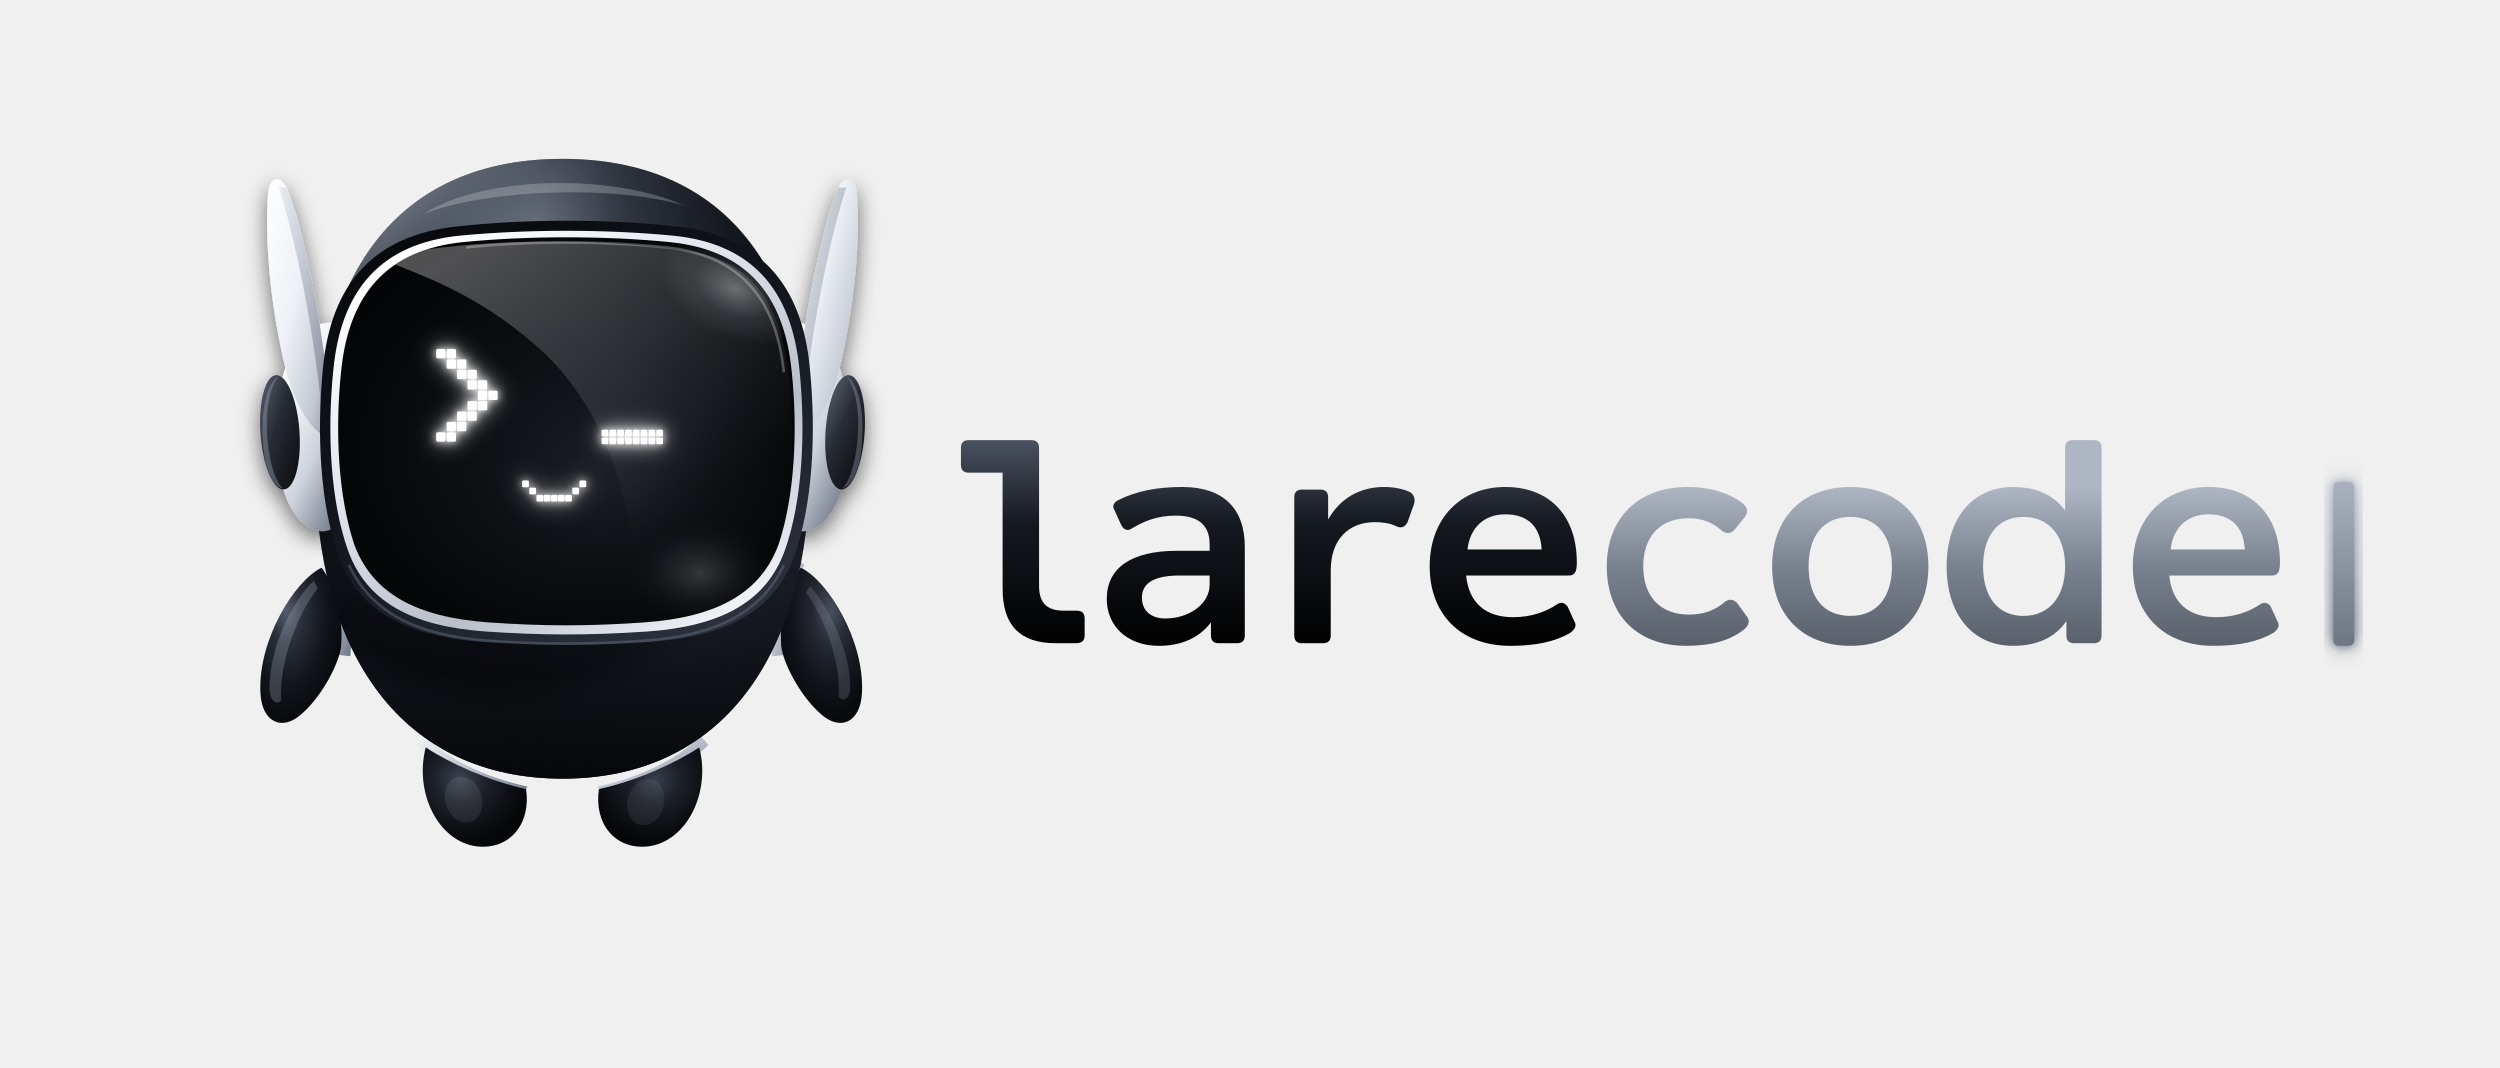
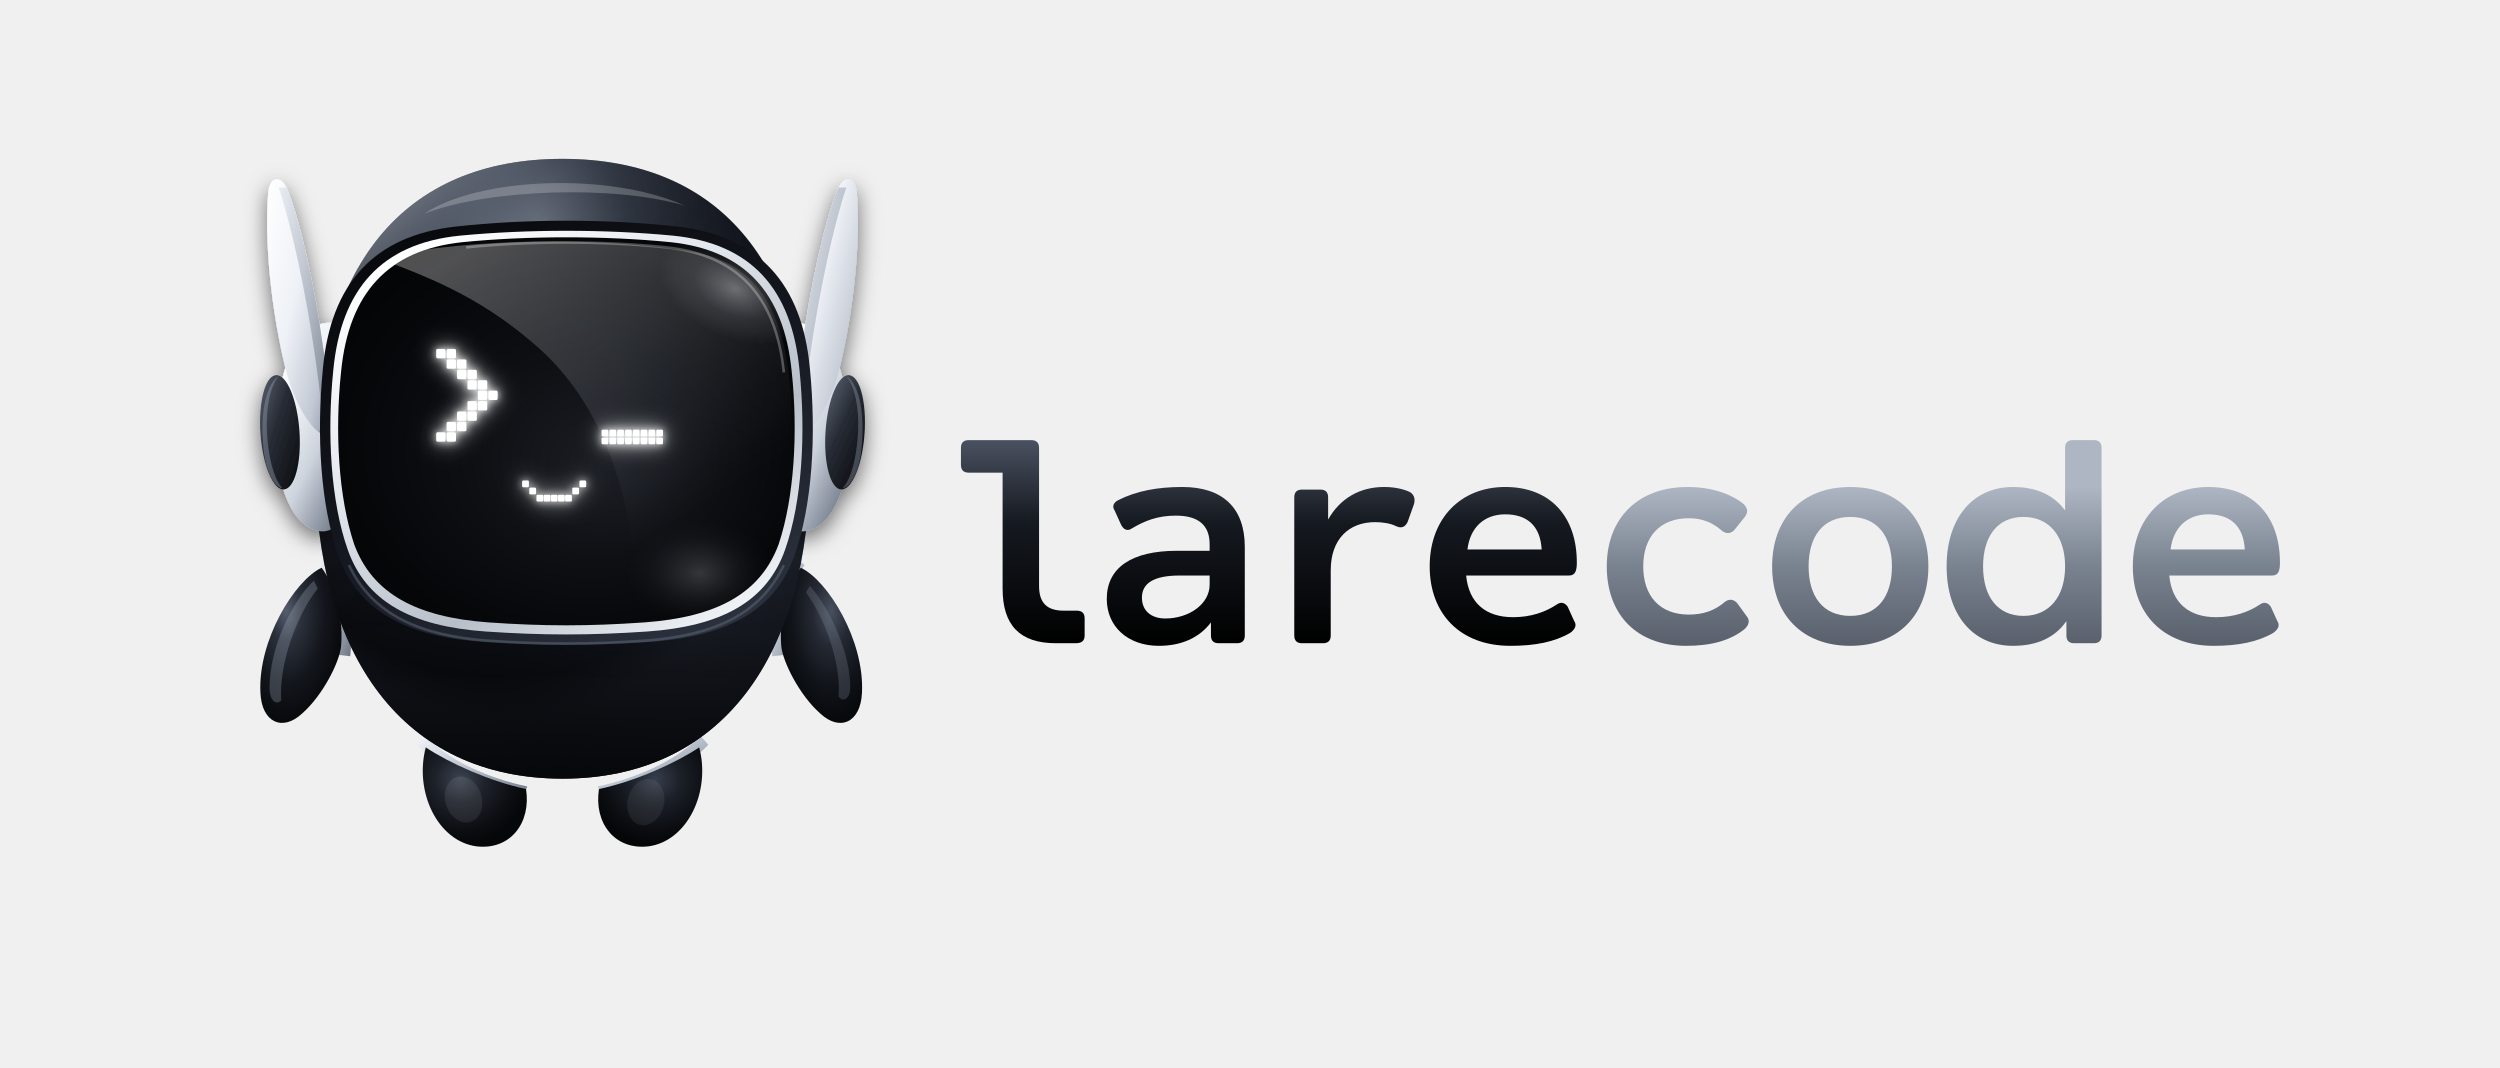
<svg xmlns="http://www.w3.org/2000/svg" id="larecode-banner-svg" width="1920" height="820" viewBox="0 0 1920 820" role="img" aria-label="larecode CLI AI Agent Mascot Banner">
  <defs>
    <radialGradient id="studio-bg" cx="46%" cy="48%" r="65%" fx="38%" fy="44%">
      <stop offset="0%" stop-color="#202227" />
      <stop offset="45%" stop-color="#17181c" />
      <stop offset="85%" stop-color="#121316" />
      <stop offset="100%" stop-color="#0e0f12" />
    </radialGradient>
    <radialGradient id="robot-ambient-glow" cx="50%" cy="50%" r="50%">
      <stop offset="0%" stop-color="#ffffff" stop-opacity="0.045" />
      <stop offset="60%" stop-color="#b8c4d8" stop-opacity="0.015" />
      <stop offset="100%" stop-color="#000000" stop-opacity="0" />
    </radialGradient>
    <radialGradient id="floor-shadow-grad" cx="50%" cy="50%" r="50%">
      <stop offset="0%" stop-color="#000000" stop-opacity="0.90" />
      <stop offset="38%" stop-color="#030405" stop-opacity="0.65" />
      <stop offset="72%" stop-color="#08090b" stop-opacity="0.22" />
      <stop offset="100%" stop-color="#000000" stop-opacity="0" />
    </radialGradient>
    <radialGradient id="body-main-3d" cx="38%" cy="22%" r="68%" fx="34%" fy="16%">
      <stop offset="0%" stop-color="#4e5563" />
      <stop offset="16%" stop-color="#353b47" />
      <stop offset="42%" stop-color="#20252f" />
      <stop offset="72%" stop-color="#13161d" />
      <stop offset="92%" stop-color="#0b0d12" />
      <stop offset="100%" stop-color="#1c2029" />
    </radialGradient>
    <radialGradient id="body-bounce-light" cx="72%" cy="68%" r="48%">
      <stop offset="0%" stop-color="#3a4252" stop-opacity="0.45" />
      <stop offset="55%" stop-color="#232834" stop-opacity="0.18" />
      <stop offset="100%" stop-color="#0b0d12" stop-opacity="0" />
    </radialGradient>
    <linearGradient id="body-bottom-occlusion" x1="50%" y1="55%" x2="50%" y2="100%">
      <stop offset="0%" stop-color="#08090c" stop-opacity="0" />
      <stop offset="65%" stop-color="#06070a" stop-opacity="0.65" />
      <stop offset="100%" stop-color="#040507" stop-opacity="0.92" />
    </linearGradient>
    <radialGradient id="crown-highlight" cx="45%" cy="12%" r="42%">
      <stop offset="0%" stop-color="#9aa3b2" stop-opacity="0.55" />
      <stop offset="45%" stop-color="#636b7a" stop-opacity="0.2" />
      <stop offset="100%" stop-color="#2b303c" stop-opacity="0" />
    </radialGradient>
    <linearGradient id="left-rim-light" x1="0%" y1="20%" x2="30%" y2="55%">
      <stop offset="0%" stop-color="#b4bcc8" stop-opacity="0.5" />
      <stop offset="35%" stop-color="#697282" stop-opacity="0.15" />
      <stop offset="100%" stop-color="#1e222b" stop-opacity="0" />
    </linearGradient>
    <linearGradient id="visor-groove" x1="20%" y1="0%" x2="80%" y2="100%">
      <stop offset="0%" stop-color="#08090c" />
      <stop offset="50%" stop-color="#14171f" />
      <stop offset="100%" stop-color="#2c323e" />
    </linearGradient>
    <linearGradient id="visor-silver-ring" x1="15%" y1="5%" x2="85%" y2="95%">
      <stop offset="0%" stop-color="#ffffff" />
      <stop offset="35%" stop-color="#e3e7ee" />
      <stop offset="70%" stop-color="#b8bfc9" />
      <stop offset="100%" stop-color="#f0f3f7" />
    </linearGradient>
    <radialGradient id="visor-glass-base" cx="52%" cy="52%" r="62%" fx="60%" fy="60%">
      <stop offset="0%" stop-color="#1b1e24" />
      <stop offset="45%" stop-color="#0d0f13" />
      <stop offset="80%" stop-color="#060709" />
      <stop offset="100%" stop-color="#030405" />
    </radialGradient>
    <linearGradient id="visor-glass-reflection-main" x1="25%" y1="0%" x2="78%" y2="75%">
      <stop offset="0%" stop-color="#ffffff" stop-opacity="0.30" />
      <stop offset="45%" stop-color="#dce2ec" stop-opacity="0.16" />
      <stop offset="85%" stop-color="#8b95a5" stop-opacity="0.04" />
      <stop offset="100%" stop-color="#000000" stop-opacity="0" />
    </linearGradient>
    <radialGradient id="visor-corner-hotspot" cx="68%" cy="22%" r="36%">
      <stop offset="0%" stop-color="#ffffff" stop-opacity="0.34" />
      <stop offset="55%" stop-color="#cfd6e2" stop-opacity="0.10" />
      <stop offset="100%" stop-color="#ffffff" stop-opacity="0" />
    </radialGradient>
    <radialGradient id="visor-bottom-glow" cx="62%" cy="76%" r="32%">
      <stop offset="0%" stop-color="#ffffff" stop-opacity="0.18" />
      <stop offset="60%" stop-color="#9aa2b1" stop-opacity="0.05" />
      <stop offset="100%" stop-color="#000000" stop-opacity="0" />
    </radialGradient>
    <clipPath id="visor-screen-clip">
      <path d="M 355 186                C 405 181, 465 181, 515 186                C 572 192, 602 225, 608 285                C 613 332, 610 382, 598 418                C 584 456, 550 474, 495 478                C 452 481, 418 481, 375 478                C 320 474, 286 456, 272 418                C 260 382, 257 332, 262 285                C 268 225, 298 192, 355 186 Z" />
    </clipPath>
    <linearGradient id="ear-white-metal" x1="15%" y1="8%" x2="80%" y2="92%">
      <stop offset="0%" stop-color="#ffffff" />
      <stop offset="28%" stop-color="#f1f4f8" />
      <stop offset="62%" stop-color="#cdd3dc" />
      <stop offset="85%" stop-color="#9aa2af" />
      <stop offset="100%" stop-color="#7c8492" />
    </linearGradient>
    <linearGradient id="fin-white-grad" x1="0%" y1="0%" x2="100%" y2="90%">
      <stop offset="0%" stop-color="#ffffff" />
      <stop offset="45%" stop-color="#eef1f6" />
      <stop offset="80%" stop-color="#c3c9d4" />
      <stop offset="100%" stop-color="#8d95a3" />
    </linearGradient>
    <linearGradient id="fin-inner-bevel" x1="0%" y1="0%" x2="100%" y2="100%">
      <stop offset="0%" stop-color="#e4e8ef" />
      <stop offset="60%" stop-color="#9ea6b3" />
      <stop offset="100%" stop-color="#69707d" />
    </linearGradient>
    <linearGradient id="ear-dark-cap" x1="15%" y1="10%" x2="85%" y2="90%">
      <stop offset="0%" stop-color="#4e5562" />
      <stop offset="40%" stop-color="#282c35" />
      <stop offset="85%" stop-color="#14171c" />
      <stop offset="100%" stop-color="#0d0f13" />
    </linearGradient>
    <radialGradient id="left-arm-grad" cx="32%" cy="28%" r="70%">
      <stop offset="0%" stop-color="#555d6d" />
      <stop offset="28%" stop-color="#2b303b" />
      <stop offset="68%" stop-color="#12151b" />
      <stop offset="100%" stop-color="#080a0d" />
    </radialGradient>
    <radialGradient id="right-arm-grad" cx="62%" cy="28%" r="70%">
      <stop offset="0%" stop-color="#48505e" />
      <stop offset="32%" stop-color="#252933" />
      <stop offset="70%" stop-color="#101318" />
      <stop offset="100%" stop-color="#07090c" />
    </radialGradient>
    <radialGradient id="left-leg-grad" cx="36%" cy="32%" r="65%">
      <stop offset="0%" stop-color="#3c4351" />
      <stop offset="38%" stop-color="#1d2129" />
      <stop offset="78%" stop-color="#0c0e12" />
      <stop offset="100%" stop-color="#060709" />
    </radialGradient>
    <radialGradient id="right-leg-grad" cx="55%" cy="32%" r="65%">
      <stop offset="0%" stop-color="#373e4c" />
      <stop offset="38%" stop-color="#1b1f27" />
      <stop offset="78%" stop-color="#0b0d11" />
      <stop offset="100%" stop-color="#050608" />
    </radialGradient>
    <linearGradient id="joint-ring-grad" x1="0%" y1="0%" x2="100%" y2="100%">
      <stop offset="0%" stop-color="#f4f6fa" />
      <stop offset="50%" stop-color="#b8c0cc" />
      <stop offset="100%" stop-color="#6e7684" />
    </linearGradient>
    <filter id="led-pixel-glow" x="-40%" y="-40%" width="180%" height="180%">
      <feGaussianBlur in="SourceGraphic" stdDeviation="3.2" result="blur1" />
      <feGaussianBlur in="SourceGraphic" stdDeviation="8" result="blur2" />
      <feMerge>
        <feMergeNode in="blur2" />
        <feMergeNode in="blur1" />
        <feMergeNode in="SourceGraphic" />
      </feMerge>
    </filter>
    <filter id="ear-soft-shadow" x="-30%" y="-20%" width="160%" height="150%">
      <feDropShadow dx="0" dy="6" stdDeviation="8" flood-color="#000000" flood-opacity="0.55" />
    </filter>
    <filter id="text-studio-shadow" x="-10%" y="-10%" width="120%" height="130%">
      <feDropShadow dx="0" dy="5" stdDeviation="4" flood-color="#000000" flood-opacity="0.48" />
    </filter>
    <g id="px">
      <rect width="7.2" height="7.2" rx="1.1" fill="#ffffff" />
    </g>
    <g id="px-sm">
      <rect width="5.2" height="5.2" rx="0.9" fill="#ffffff" />
    </g>
    <linearGradient id="wordmark-lare" gradientUnits="userSpaceOnUse" x1="0" y1="338" x2="0" y2="496">
      <stop offset="0%" stop-color="#4a5160" />
      <stop offset="40%" stop-color="#151920" />
      <stop offset="100%" stop-color="#000000" />
    </linearGradient>
    <linearGradient id="wordmark-code" gradientUnits="userSpaceOnUse" x1="0" y1="374" x2="0" y2="496">
      <stop offset="0%" stop-color="#aeb6c3" />
      <stop offset="50%" stop-color="#79828f" />
      <stop offset="100%" stop-color="#59606c" />
-     </linearGradient>
-     <linearGradient id="wordmark-cursor" gradientUnits="userSpaceOnUse" x1="0" y1="370" x2="0" y2="496">
-       <stop offset="0%" stop-color="#aab2c0" />
-       <stop offset="100%" stop-color="#6e7684" />
    </linearGradient>
  </defs>
  <g id="robot-assembly">
    <path d="M 326 565 C 344 584, 376 598, 405 604 L 401 613 C 370 606, 338 591, 320 572 Z" fill="url(#joint-ring-grad)" />
    <path d="M 327 574              C 318 608, 336 646, 366 650              C 392 653, 408 632, 404 606              C 376 600, 345 586, 327 574 Z" fill="url(#left-leg-grad)" />
    <ellipse cx="356" cy="614" rx="14" ry="18" transform="rotate(-18 356 614)" fill="#ffffff" opacity="0.08" />
    <path d="M 538 565 C 520 584, 488 598, 459 604 L 463 613 C 494 606, 526 591, 544 572 Z" fill="url(#joint-ring-grad)" />
    <path d="M 537 574              C 546 608, 528 646, 498 650              C 472 653, 456 632, 460 606              C 488 600, 519 586, 537 574 Z" fill="url(#right-leg-grad)" />
    <ellipse cx="496" cy="616" rx="14" ry="18" transform="rotate(15 496 616)" fill="#ffffff" opacity="0.07" />
    <path d="M 244 434 C 254 446, 263 478, 260 503 L 269 504 C 272 476, 263 442, 251 428 Z" fill="url(#joint-ring-grad)" />
    <path d="M 247 436              C 226 446, 198 492, 200 532              C 201 555, 217 562, 232 548              C 248 534, 261 508, 262 496              C 264 472, 256 448, 247 436 Z" fill="url(#left-arm-grad)" />
    <path d="M 241 446 C 224 462, 207 498, 207 528 C 207 538, 212 542, 216 538 C 214 510, 228 472, 244 452 Z" fill="#b8c2d2" opacity="0.25" />
    <path d="M 618 434 C 608 446, 599 478, 602 503 L 593 504 C 590 476, 599 442, 611 428 Z" fill="url(#joint-ring-grad)" />
    <path d="M 615 436              C 636 446, 664 492, 662 532              C 661 555, 645 562, 630 548              C 614 534, 601 508, 600 496              C 598 472, 606 448, 615 436 Z" fill="url(#right-arm-grad)" />
    <path d="M 622 450 C 638 468, 653 502, 653 528 C 653 536, 648 540, 644 535 C 646 508, 633 474, 619 455 Z" fill="#9aa4b4" opacity="0.22" />
    <path id="robot-torso-base" d="M 432 122              C 554 122, 622 204, 622 356              C 622 504, 554 598, 432 598              C 310 598, 242 504, 242 356              C 242 204, 310 122, 432 122 Z" fill="url(#body-main-3d)" />
    <path d="M 432 122              C 554 122, 622 204, 622 356              C 622 504, 554 598, 432 598              C 310 598, 242 504, 242 356              C 242 204, 310 122, 432 122 Z" fill="url(#body-bounce-light)" />
    <path d="M 432 122              C 554 122, 622 204, 622 356              C 622 504, 554 598, 432 598              C 310 598, 242 504, 242 356              C 242 204, 310 122, 432 122 Z" fill="url(#body-bottom-occlusion)" />
    <path d="M 432 122              C 554 122, 622 204, 622 356              C 622 504, 554 598, 432 598              C 310 598, 242 504, 242 356              C 242 204, 310 122, 432 122 Z" fill="url(#crown-highlight)" />
    <path d="M 432 122              C 554 122, 622 204, 622 356              C 622 504, 554 598, 432 598              C 310 598, 242 504, 242 356              C 242 204, 310 122, 432 122 Z" fill="url(#left-rim-light)" />
    <path d="M 326 164 C 368 136, 468 132, 526 158 C 472 142, 376 145, 326 164 Z" fill="#ffffff" opacity="0.22" />
    <g id="left-ear-assembly" filter="url(#ear-soft-shadow)">
      <path d="M 248 258 C 234 262, 226 300, 226 336 C 226 372, 234 404, 250 408 C 246 364, 245 304, 248 258 Z" fill="#12151b" />
      <path d="M 255 248                C 232 246, 214 276, 212 326                C 210 374, 226 408, 248 408                C 264 408, 272 382, 270 334                C 268 286, 266 250, 255 248 Z" fill="url(#ear-white-metal)" />
      <path d="M 248 266                C 242 222, 230 166, 220 144                C 215 134, 207 136, 206 148                C 203 185, 208 238, 220 286                C 228 316, 244 338, 256 336                C 262 334, 253 298, 248 266 Z" fill="url(#fin-white-grad)" />
      <path d="M 214 144 C 223 170, 235 224, 242 274 C 246 302, 249 324, 245 332 C 252 330, 255 310, 248 266 C 242 222, 230 166, 220 144 Z" fill="url(#fin-inner-bevel)" opacity="0.75" />
      <ellipse cx="215" cy="332" rx="15" ry="44" transform="rotate(-4 215 332)" fill="url(#ear-dark-cap)" />
      <path d="M 214 289 C 205 294, 200 315, 202 340 C 203 360, 210 374, 217 375 C 210 368, 206 350, 205 332 C 204 312, 208 296, 214 289 Z" fill="#8e97a8" opacity="0.45" />
    </g>
    <g id="right-ear-assembly" filter="url(#ear-soft-shadow)">
      <path d="M 616 258 C 630 262, 638 300, 638 336 C 638 372, 630 404, 614 408 C 618 364, 619 304, 616 258 Z" fill="#101318" />
      <path d="M 609 248                C 632 246, 650 276, 652 326                C 654 374, 638 408, 616 408                C 600 408, 592 382, 594 334                C 596 286, 598 250, 609 248 Z" fill="url(#ear-white-metal)" />
      <path d="M 616 266                C 622 222, 634 166, 644 144                C 649 134, 657 136, 658 148                C 661 185, 656 238, 644 286                C 636 316, 620 338, 608 336                C 602 334, 611 298, 616 266 Z" fill="url(#fin-white-grad)" />
      <path d="M 650 144 C 641 170, 629 224, 622 274 C 618 302, 615 324, 619 332 C 612 330, 609 310, 616 266 C 622 222, 634 166, 644 144 Z" fill="url(#fin-inner-bevel)" opacity="0.7" />
      <ellipse cx="649" cy="332" rx="15" ry="44" transform="rotate(4 649 332)" fill="url(#ear-dark-cap)" />
      <path d="M 650 289 C 659 294, 664 315, 662 340 C 661 360, 654 374, 647 375 C 654 368, 658 350, 659 332 C 660 312, 656 296, 650 289 Z" fill="#8e97a8" opacity="0.4" />
    </g>
    <path d="M 350 174              C 404 168, 466 168, 520 174              C 583 181, 616 218, 622 283              C 627 334, 624 388, 610 427              C 595 469, 558 489, 499 493              C 453 496, 417 496, 371 493              C 312 489, 275 469, 260 427              C 246 388, 243 334, 248 283              C 254 218, 287 181, 350 174 Z" fill="url(#visor-groove)" />
    <path d="M 268 434 C 286 472, 322 488, 374 492 C 418 495, 452 495, 496 492 C 548 488, 584 472, 602 434" fill="none" stroke="#5b6475" stroke-width="2" opacity="0.55" />
    <path d="M 353 181              C 405 176, 465 176, 517 181              C 577 187, 608 222, 614 284              C 619 333, 616 385, 603 422              C 589 462, 554 481, 497 485              C 453 488, 417 488, 373 485              C 316 481, 281 462, 267 422              C 254 385, 251 333, 256 284              C 262 222, 293 187, 353 181 Z" fill="url(#visor-silver-ring)" />
    <path d="M 355 186              C 405 181, 465 181, 515 186              C 572 192, 602 225, 608 285              C 613 332, 610 382, 598 418              C 584 456, 550 474, 495 478              C 452 481, 418 481, 375 478              C 320 474, 286 456, 272 418              C 260 382, 257 332, 262 285              C 268 225, 298 192, 355 186 Z" fill="url(#visor-glass-base)" />
    <g clip-path="url(#visor-screen-clip)">
      <path d="M 290 198                C 365 182, 465 182, 535 194                C 590 205, 615 255, 606 365                C 598 430, 560 468, 490 472                C 488 380, 462 308, 410 264                C 366 226, 326 212, 290 198 Z" fill="url(#visor-glass-reflection-main)" />
      <ellipse cx="525" cy="236" rx="85" ry="52" transform="rotate(24 525 236)" fill="url(#visor-corner-hotspot)" />
      <ellipse cx="515" cy="405" rx="95" ry="68" fill="url(#visor-bottom-glow)" />
      <path d="M 358 190                C 406 185, 464 185, 512 190                C 567 196, 596 228, 602 286" fill="none" stroke="#ffffff" stroke-width="2" opacity="0.28" />
    </g>
    <g id="visor-pixel-face" filter="url(#led-pixel-glow)">
      <g id="pixel-chevron" transform="translate(335, 268)">
        <use href="#px" x="0" y="0" />
        <use href="#px" x="8" y="0" />
        <use href="#px" x="8" y="8" />
        <use href="#px" x="16" y="8" />
        <use href="#px" x="16" y="16" />
        <use href="#px" x="24" y="16" />
        <use href="#px" x="24" y="24" />
        <use href="#px" x="32" y="24" />
        <use href="#px" x="32" y="32" />
        <use href="#px" x="40" y="32" />
        <use href="#px" x="24" y="40" />
        <use href="#px" x="32" y="40" />
        <use href="#px" x="16" y="48" />
        <use href="#px" x="24" y="48" />
        <use href="#px" x="8" y="56" />
        <use href="#px" x="16" y="56" />
        <use href="#px" x="0" y="64" />
        <use href="#px" x="8" y="64" />
      </g>
      <g id="pixel-underscore" transform="translate(462, 330)">
        <use href="#px-sm" x="0" y="0" />
        <use href="#px-sm" x="6" y="0" />
        <use href="#px-sm" x="12" y="0" />
        <use href="#px-sm" x="18" y="0" />
        <use href="#px-sm" x="24" y="0" />
        <use href="#px-sm" x="30" y="0" />
        <use href="#px-sm" x="36" y="0" />
        <use href="#px-sm" x="42" y="0" />
        <use href="#px-sm" x="0" y="6" />
        <use href="#px-sm" x="6" y="6" />
        <use href="#px-sm" x="12" y="6" />
        <use href="#px-sm" x="18" y="6" />
        <use href="#px-sm" x="24" y="6" />
        <use href="#px-sm" x="30" y="6" />
        <use href="#px-sm" x="36" y="6" />
        <use href="#px-sm" x="42" y="6" />
      </g>
      <g id="pixel-smile" transform="translate(401, 369)">
        <use href="#px-sm" x="0" y="0" />
        <use href="#px-sm" x="5.5" y="5.5" />
        <use href="#px-sm" x="11" y="11" />
        <use href="#px-sm" x="16.5" y="11" />
        <use href="#px-sm" x="22" y="11" />
        <use href="#px-sm" x="27.5" y="11" />
        <use href="#px-sm" x="33" y="11" />
        <use href="#px-sm" x="38.5" y="5.5" />
        <use href="#px-sm" x="44" y="0" />
      </g>
    </g>
  </g>
  <g id="larecode-wordmark" fill="url(#wordmark-lare)">
    <path d="M 744 338              H 792              C 796 338, 798 340, 798 344              V 450              C 798 463, 804 469, 817 469              H 827              C 831 469, 833 471, 833 475              V 488              C 833 492, 831 494, 826 494              H 811              C 783 494, 770 480, 770 452              V 363              H 744              C 740 363, 738 361, 738 357              V 344              C 738 340, 740 338, 744 338 Z" />
    <path fill-rule="evenodd" clip-rule="evenodd" d="M 908 374              C 939 374, 956 390, 956 420              V 488              C 956 492, 954 494, 950 494              H 936              C 932 494, 930 492, 930 488              V 478              C 921 490, 907 496, 890 496              C 866 496, 850 481, 850 460              C 850 436, 869 423, 904 423              H 929              V 418              C 929 403, 920 396, 903 396              C 889 396, 879 400, 869 406              C 866 408, 863 407, 861 403              L 856 392              C 854 389, 855 386, 859 384              C 873 377, 889 374, 908 374 Z              M 895 475              C 913 475, 929 464, 929 449              V 442              H 906              C 886 442, 877 448, 877 459              C 877 469, 884 475, 895 475 Z" />
    <path d="M 994 382              C 994 378, 996 376, 1000 376              H 1014              C 1018 376, 1020 378, 1020 382              V 399              C 1029 383, 1044 374, 1063 374              C 1072 374, 1079 376, 1083 378              C 1086 380, 1087 383, 1086 387              L 1081 401              C 1079 405, 1076 406, 1072 404              C 1068 402, 1062 401, 1056 401              C 1036 401, 1022 414, 1022 438              V 488              C 1022 492, 1020 494, 1016 494              H 1000              C 996 494, 994 492, 994 488              V 382 Z" />
    <path fill-rule="evenodd" clip-rule="evenodd" d="M 1156 374              C 1191 374, 1211 397, 1211 432              C 1211 438, 1210 442, 1205 442              H 1126              C 1128 463, 1141 474, 1162 474              C 1176 474, 1187 470, 1196 464              C 1199 462, 1202 463, 1204 466              L 1209 477              C 1211 480, 1210 483, 1206 486              C 1194 493, 1179 496, 1160 496              C 1121 496, 1098 471, 1098 435              C 1098 398, 1122 374, 1156 374 Z              M 1127 422              H 1184              C 1183 404, 1173 395, 1156 395              C 1140 395, 1129 405, 1127 422 Z" />
    <g fill="url(#wordmark-code)">
      <path d="M 1296 374              C 1314 374, 1329 379, 1339 387              C 1342 390, 1343 393, 1340 397              L 1332 407              C 1329 410, 1326 410, 1323 408              C 1315 401, 1307 398, 1297 398              C 1275 398, 1262 412, 1262 435              C 1262 458, 1275 472, 1297 472              C 1308 472, 1317 469, 1325 462              C 1328 460, 1331 460, 1334 463              L 1342 474              C 1344 477, 1343 480, 1340 483              C 1329 492, 1314 496, 1295 496              C 1257 496, 1234 472, 1234 435              C 1234 398, 1258 374, 1296 374 Z" />
      <path fill-rule="evenodd" clip-rule="evenodd" d="M 1421 374              C 1458 374, 1481 398, 1481 435              C 1481 472, 1458 496, 1421 496              C 1384 496, 1361 472, 1361 435              C 1361 398, 1384 374, 1421 374 Z              M 1421 473              C 1442 473, 1453 458, 1453 435              C 1453 412, 1442 397, 1421 397              C 1400 397, 1389 412, 1389 435              C 1389 458, 1400 473, 1421 473 Z" />
      <path fill-rule="evenodd" clip-rule="evenodd" d="M 1592 338              H 1608              C 1612 338, 1614 340, 1614 344              V 488              C 1614 492, 1612 494, 1608 494              H 1593              C 1589 494, 1587 492, 1587 488              V 477              C 1578 490, 1564 496, 1546 496              C 1515 496, 1495 472, 1495 435              C 1495 398, 1515 374, 1546 374              C 1564 374, 1577 380, 1586 392              V 344              C 1586 340, 1588 338, 1592 338 Z              M 1554 473              C 1574 473, 1586 458, 1586 435              C 1586 412, 1574 397, 1554 397              C 1534 397, 1523 412, 1523 435              C 1523 458, 1534 473, 1554 473 Z" />
      <path fill-rule="evenodd" clip-rule="evenodd" d="M 1696 374              C 1731 374, 1751 397, 1751 432              C 1751 438, 1750 442, 1745 442              H 1666              C 1668 463, 1681 474, 1702 474              C 1716 474, 1727 470, 1736 464              C 1739 462, 1742 463, 1744 466              L 1749 477              C 1751 480, 1750 483, 1746 486              C 1734 493, 1719 496, 1700 496              C 1661 496, 1638 471, 1638 435              C 1638 398, 1662 374, 1696 374 Z              M 1667 422              H 1724              C 1723 404, 1713 395, 1696 395              C 1680 395, 1669 405, 1667 422 Z" />
    </g>
-     <rect x="1792" y="370" width="16" height="126" rx="4" fill="url(#wordmark-cursor)" filter="url(#led-pixel-glow)" />
  </g>
</svg>
